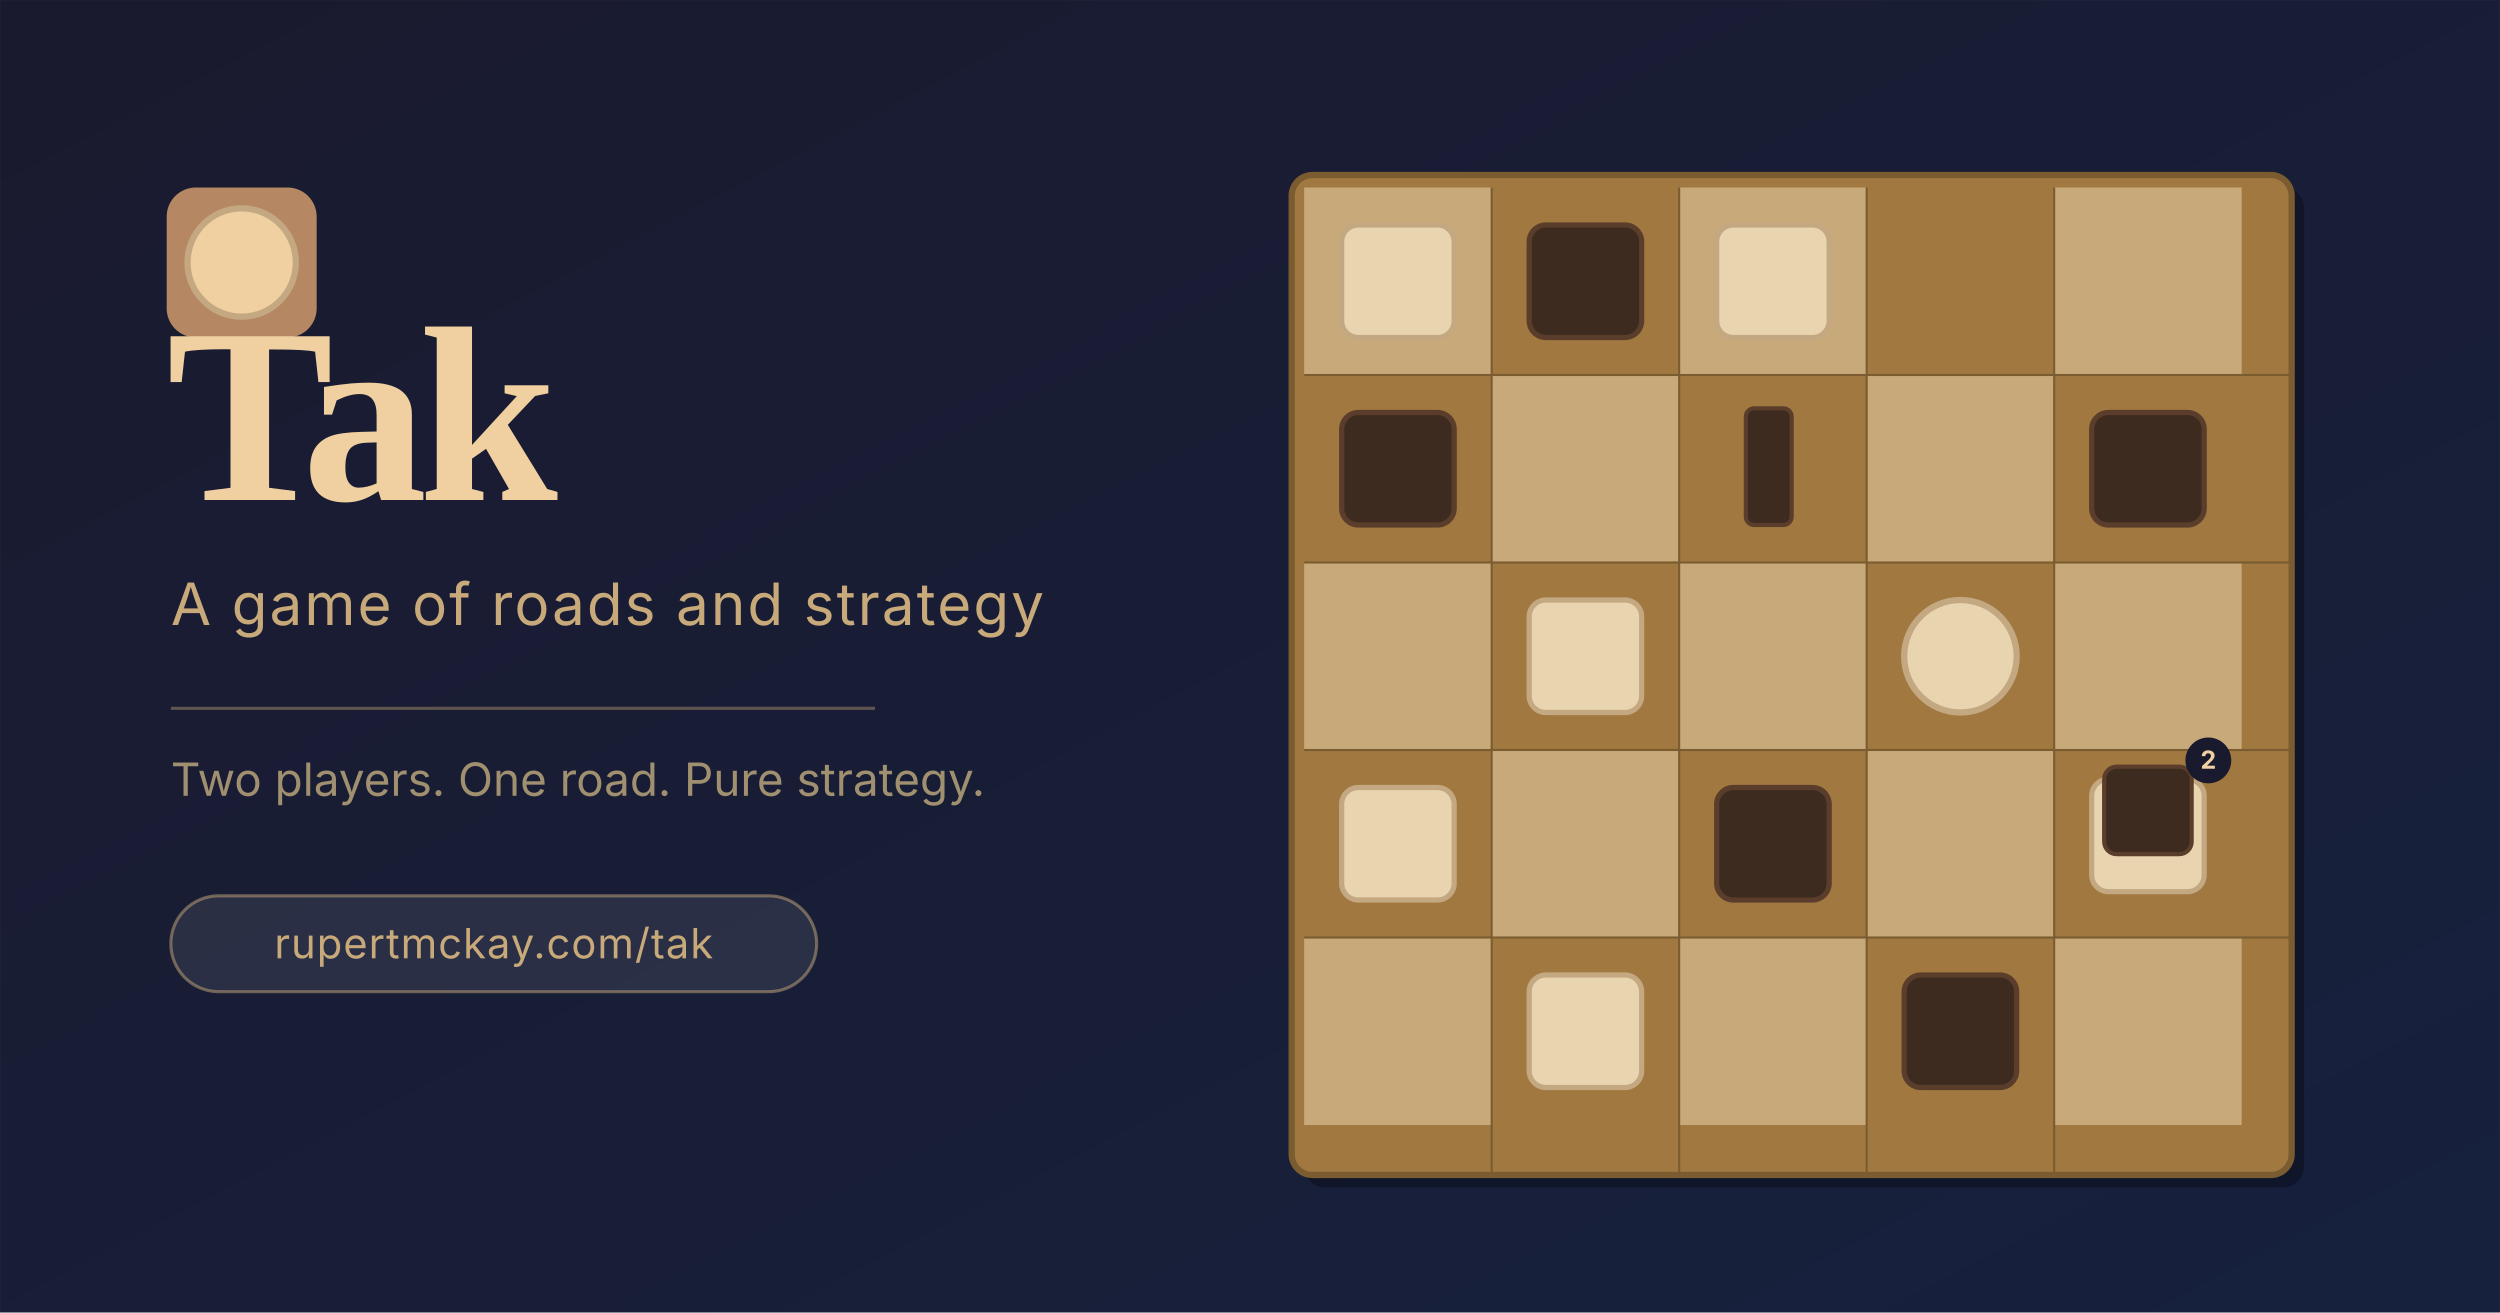
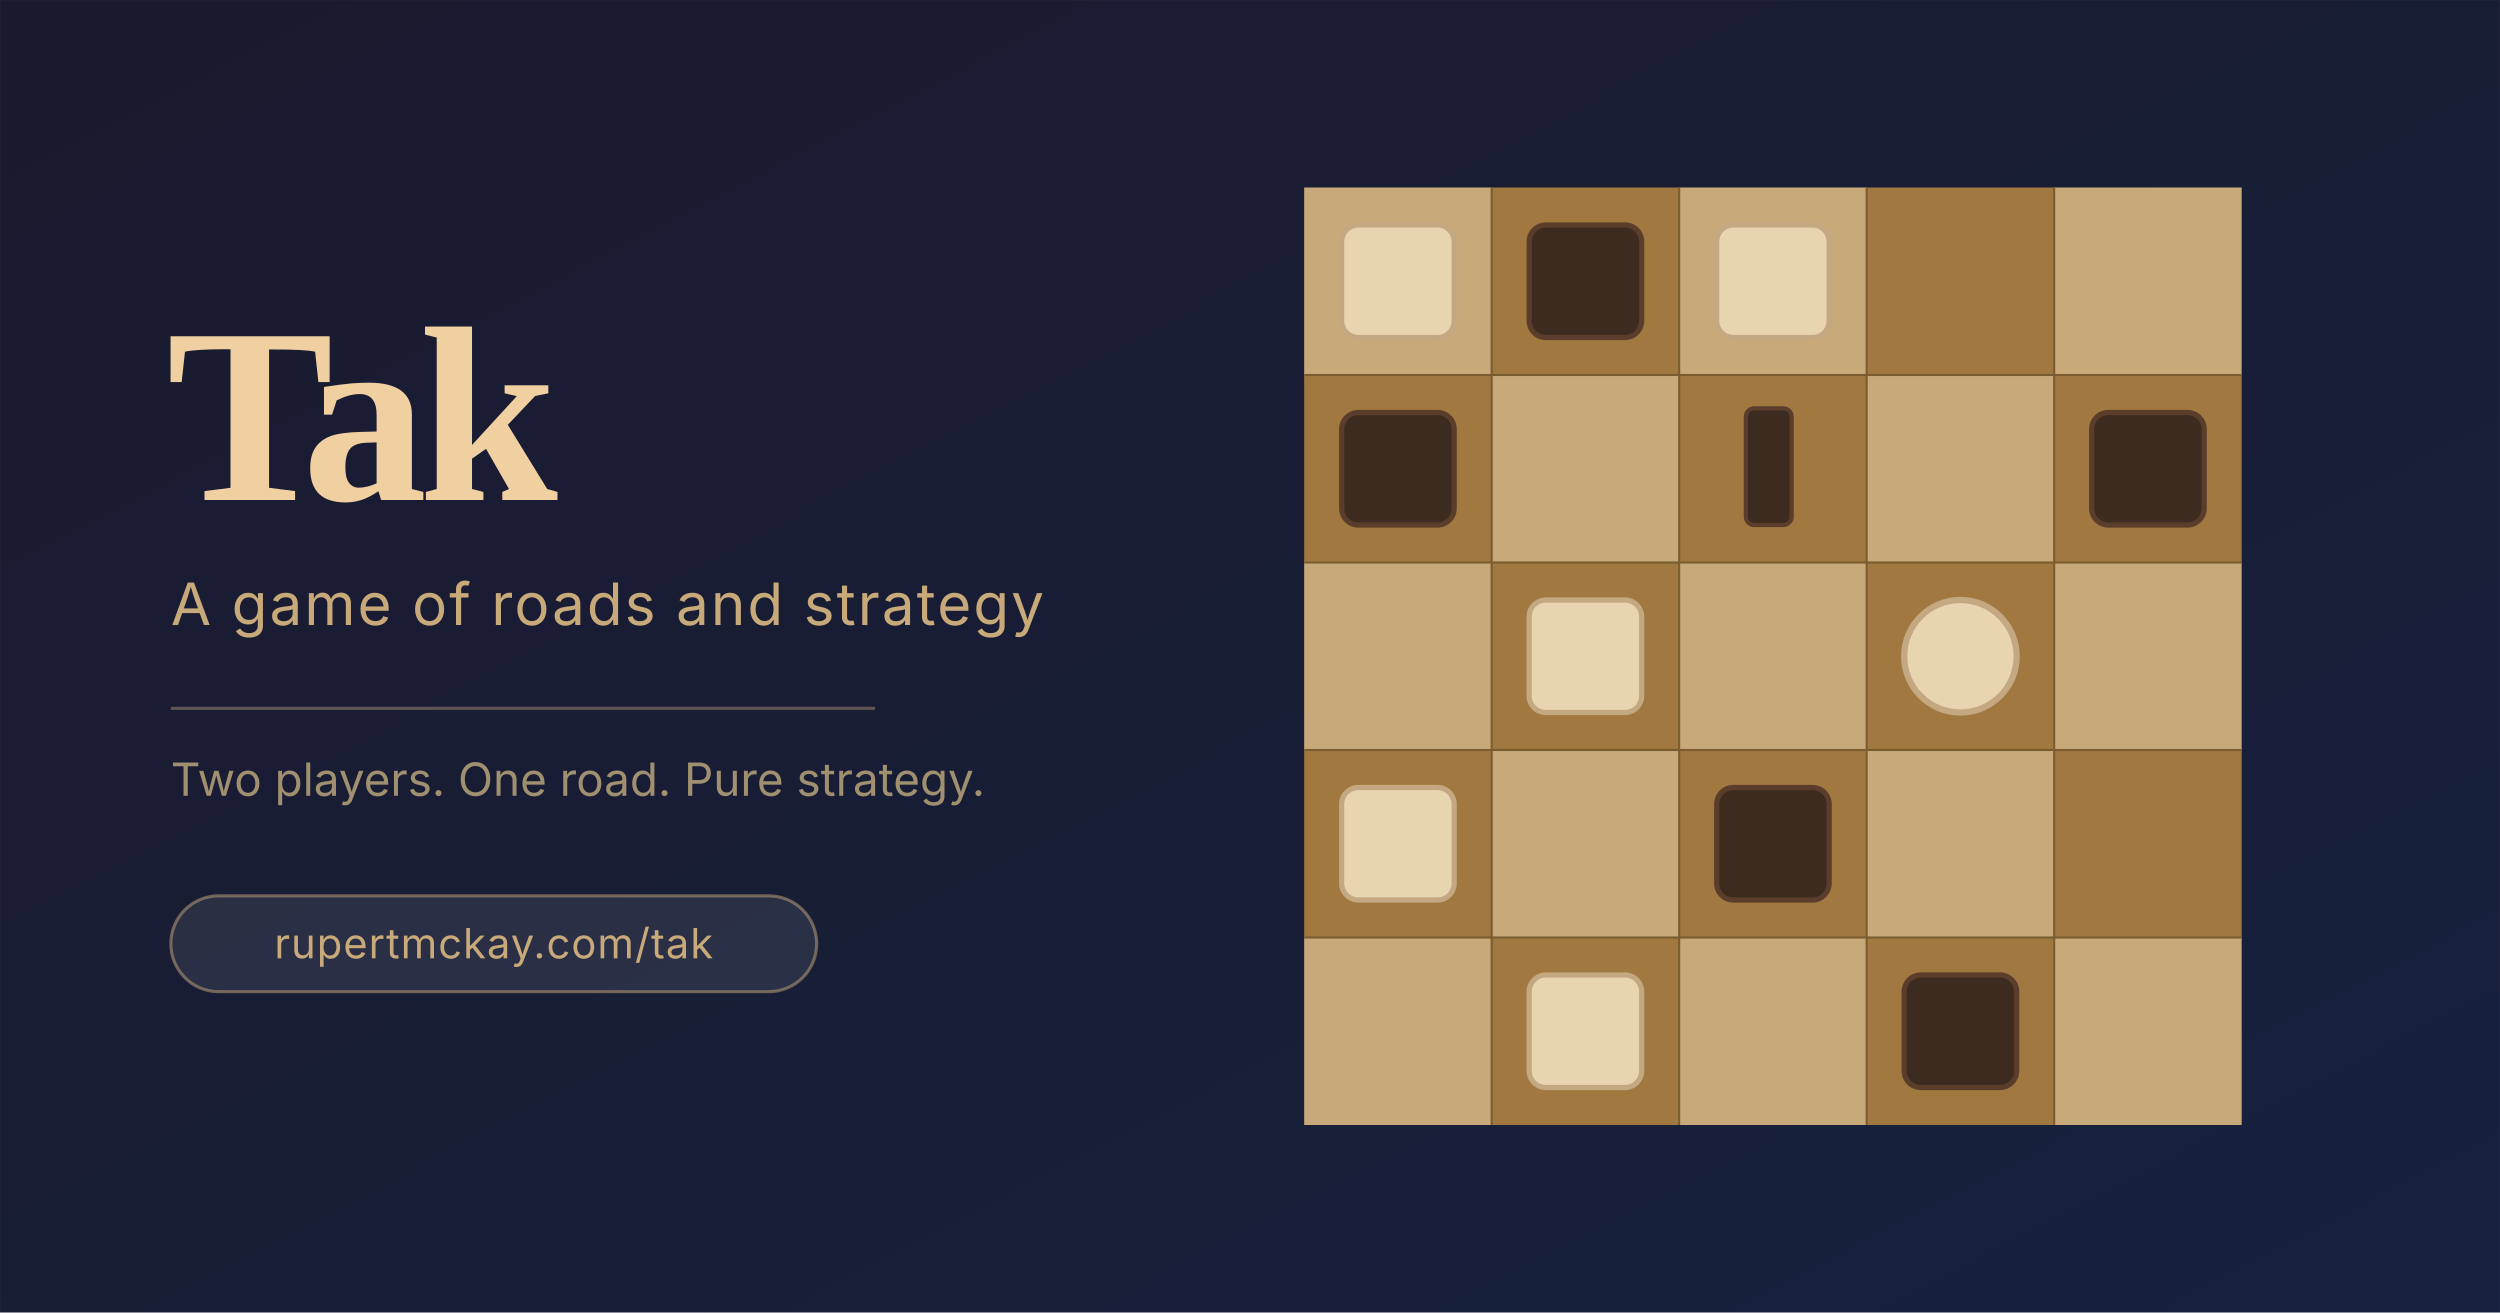
<svg xmlns="http://www.w3.org/2000/svg" viewBox="0 0 1200 630" width="1200" height="630">
  <defs>
    <linearGradient id="bg" x1="0" y1="0" x2="1" y2="1">
      <stop offset="0%" stop-color="#1a1a2e" />
      <stop offset="100%" stop-color="#16213e" />
    </linearGradient>
    <pattern id="checker-light" width="60" height="60" patternUnits="userSpaceOnUse">
      <rect width="60" height="60" fill="#c8a97a" />
    </pattern>
    <pattern id="checker-dark" width="60" height="60" patternUnits="userSpaceOnUse">
      <rect width="60" height="60" fill="#a07840" />
    </pattern>
  </defs>
  <rect width="1200" height="630" fill="url(#bg)" />
  <rect width="1200" height="630" fill="none" stroke="#ffffff" stroke-width="0.5" stroke-opacity="0.04" />
-   <rect x="80" y="90" width="72" height="72" rx="14" fill="#b58863" />
-   <circle cx="116" cy="126" r="26" fill="#f0d0a0" stroke="#c4a882" stroke-width="3" />
  <text x="80" y="240" font-family="Georgia, 'Times New Roman', serif" font-size="120" font-weight="bold" fill="#f0d0a0" letter-spacing="-4">Tak</text>
  <text x="82" y="300" font-family="-apple-system, BlinkMacSystemFont, 'Segoe UI', sans-serif" font-size="28" fill="#c8a97a" letter-spacing="1">A game of roads and strategy</text>
  <line x1="82" y1="340" x2="420" y2="340" stroke="#c8a97a" stroke-width="1.5" stroke-opacity="0.4" />
  <text x="82" y="382" font-family="-apple-system, BlinkMacSystemFont, 'Segoe UI', sans-serif" font-size="22" fill="#a09070">Two players. One road. Pure strategy.</text>
  <rect x="82" y="430" width="310" height="46" rx="23" fill="#ffffff" fill-opacity="0.08" stroke="#c8a97a" stroke-width="1.5" stroke-opacity="0.5" />
  <text x="237" y="460" font-family="-apple-system, BlinkMacSystemFont, 'Segoe UI', sans-serif" font-size="20" fill="#c8a97a" text-anchor="middle" letter-spacing="0.5">rupertmckay.com/tak</text>
-   <rect x="626" y="90" width="480" height="480" rx="10" fill="#000000" fill-opacity="0.3" />
-   <rect x="620" y="84" width="480" height="480" rx="10" fill="#a07840" />
  <rect x="626" y="90" width="90" height="90" fill="#c8a97a" />
  <rect x="716" y="90" width="90" height="90" fill="#a07840" />
  <rect x="806" y="90" width="90" height="90" fill="#c8a97a" />
  <rect x="896" y="90" width="90" height="90" fill="#a07840" />
  <rect x="986" y="90" width="90" height="90" fill="#c8a97a" />
  <rect x="626" y="180" width="90" height="90" fill="#a07840" />
  <rect x="716" y="180" width="90" height="90" fill="#c8a97a" />
  <rect x="806" y="180" width="90" height="90" fill="#a07840" />
  <rect x="896" y="180" width="90" height="90" fill="#c8a97a" />
  <rect x="986" y="180" width="90" height="90" fill="#a07840" />
  <rect x="626" y="270" width="90" height="90" fill="#c8a97a" />
  <rect x="716" y="270" width="90" height="90" fill="#a07840" />
  <rect x="806" y="270" width="90" height="90" fill="#c8a97a" />
  <rect x="896" y="270" width="90" height="90" fill="#a07840" />
  <rect x="986" y="270" width="90" height="90" fill="#c8a97a" />
  <rect x="626" y="360" width="90" height="90" fill="#a07840" />
  <rect x="716" y="360" width="90" height="90" fill="#c8a97a" />
  <rect x="806" y="360" width="90" height="90" fill="#a07840" />
  <rect x="896" y="360" width="90" height="90" fill="#c8a97a" />
  <rect x="986" y="360" width="90" height="90" fill="#a07840" />
  <rect x="626" y="450" width="90" height="90" fill="#c8a97a" />
  <rect x="716" y="450" width="90" height="90" fill="#a07840" />
  <rect x="806" y="450" width="90" height="90" fill="#c8a97a" />
  <rect x="896" y="450" width="90" height="90" fill="#a07840" />
  <rect x="986" y="450" width="90" height="90" fill="#c8a97a" />
-   <rect x="620" y="84" width="480" height="480" rx="10" fill="none" stroke="#7a5c30" stroke-width="3" />
-   <line x1="716" y1="90" x2="716" y2="564" stroke="#7a5c30" stroke-width="1" />
-   <line x1="806" y1="90" x2="806" y2="564" stroke="#7a5c30" stroke-width="1" />
-   <line x1="896" y1="90" x2="896" y2="564" stroke="#7a5c30" stroke-width="1" />
-   <line x1="986" y1="90" x2="986" y2="564" stroke="#7a5c30" stroke-width="1" />
-   <line x1="626" y1="180" x2="1100" y2="180" stroke="#7a5c30" stroke-width="1" />
-   <line x1="626" y1="270" x2="1100" y2="270" stroke="#7a5c30" stroke-width="1" />
-   <line x1="626" y1="360" x2="1100" y2="360" stroke="#7a5c30" stroke-width="1" />
-   <line x1="626" y1="450" x2="1100" y2="450" stroke="#7a5c30" stroke-width="1" />
+   <line x1="716" y1="90" x2="716" y2="540" stroke="#7a5c30" stroke-width="1" />
+   <line x1="806" y1="90" x2="806" y2="540" stroke="#7a5c30" stroke-width="1" />
+   <line x1="896" y1="90" x2="896" y2="540" stroke="#7a5c30" stroke-width="1" />
+   <line x1="986" y1="90" x2="986" y2="540" stroke="#7a5c30" stroke-width="1" />
+   <line x1="626" y1="180" x2="1076" y2="180" stroke="#7a5c30" stroke-width="1" />
+   <line x1="626" y1="270" x2="1076" y2="270" stroke="#7a5c30" stroke-width="1" />
+   <line x1="626" y1="360" x2="1076" y2="360" stroke="#7a5c30" stroke-width="1" />
+   <line x1="626" y1="450" x2="1076" y2="450" stroke="#7a5c30" stroke-width="1" />
  <rect x="644" y="108" width="54" height="54" rx="8" fill="#e8d5b0" stroke="#c4a882" stroke-width="2.5" />
  <rect x="734" y="108" width="54" height="54" rx="8" fill="#3d2b1f" stroke="#5a3d2a" stroke-width="2.5" />
  <rect x="824" y="108" width="54" height="54" rx="8" fill="#e8d5b0" stroke="#c4a882" stroke-width="2.5" />
  <rect x="644" y="198" width="54" height="54" rx="8" fill="#3d2b1f" stroke="#5a3d2a" stroke-width="2.5" />
  <rect x="734" y="288" width="54" height="54" rx="8" fill="#e8d5b0" stroke="#c4a882" stroke-width="2.5" />
  <rect x="838" y="196" width="22" height="56" rx="4" fill="#3d2b1f" stroke="#5a3d2a" stroke-width="2" />
  <circle cx="941" cy="315" r="27" fill="#e8d5b0" stroke="#c4a882" stroke-width="3" />
  <rect x="1004" y="198" width="54" height="54" rx="8" fill="#3d2b1f" stroke="#5a3d2a" stroke-width="2.5" />
  <rect x="644" y="378" width="54" height="54" rx="8" fill="#e8d5b0" stroke="#c4a882" stroke-width="2.5" />
  <rect x="824" y="378" width="54" height="54" rx="8" fill="#3d2b1f" stroke="#5a3d2a" stroke-width="2.5" />
  <rect x="734" y="468" width="54" height="54" rx="8" fill="#e8d5b0" stroke="#c4a882" stroke-width="2.5" />
  <rect x="914" y="468" width="54" height="54" rx="8" fill="#3d2b1f" stroke="#5a3d2a" stroke-width="2.5" />
-   <rect x="1004" y="374" width="54" height="54" rx="8" fill="#e8d5b0" stroke="#c4a882" stroke-width="2.5" />
-   <rect x="1010" y="368" width="42" height="42" rx="6" fill="#3d2b1f" stroke="#5a3d2a" stroke-width="2" />
-   <circle cx="1060" cy="365" r="11" fill="#1a1a2e" />
-   <text x="1060" y="369" font-family="-apple-system, sans-serif" font-size="12" font-weight="bold" fill="#f0d0a0" text-anchor="middle">2</text>
</svg>
